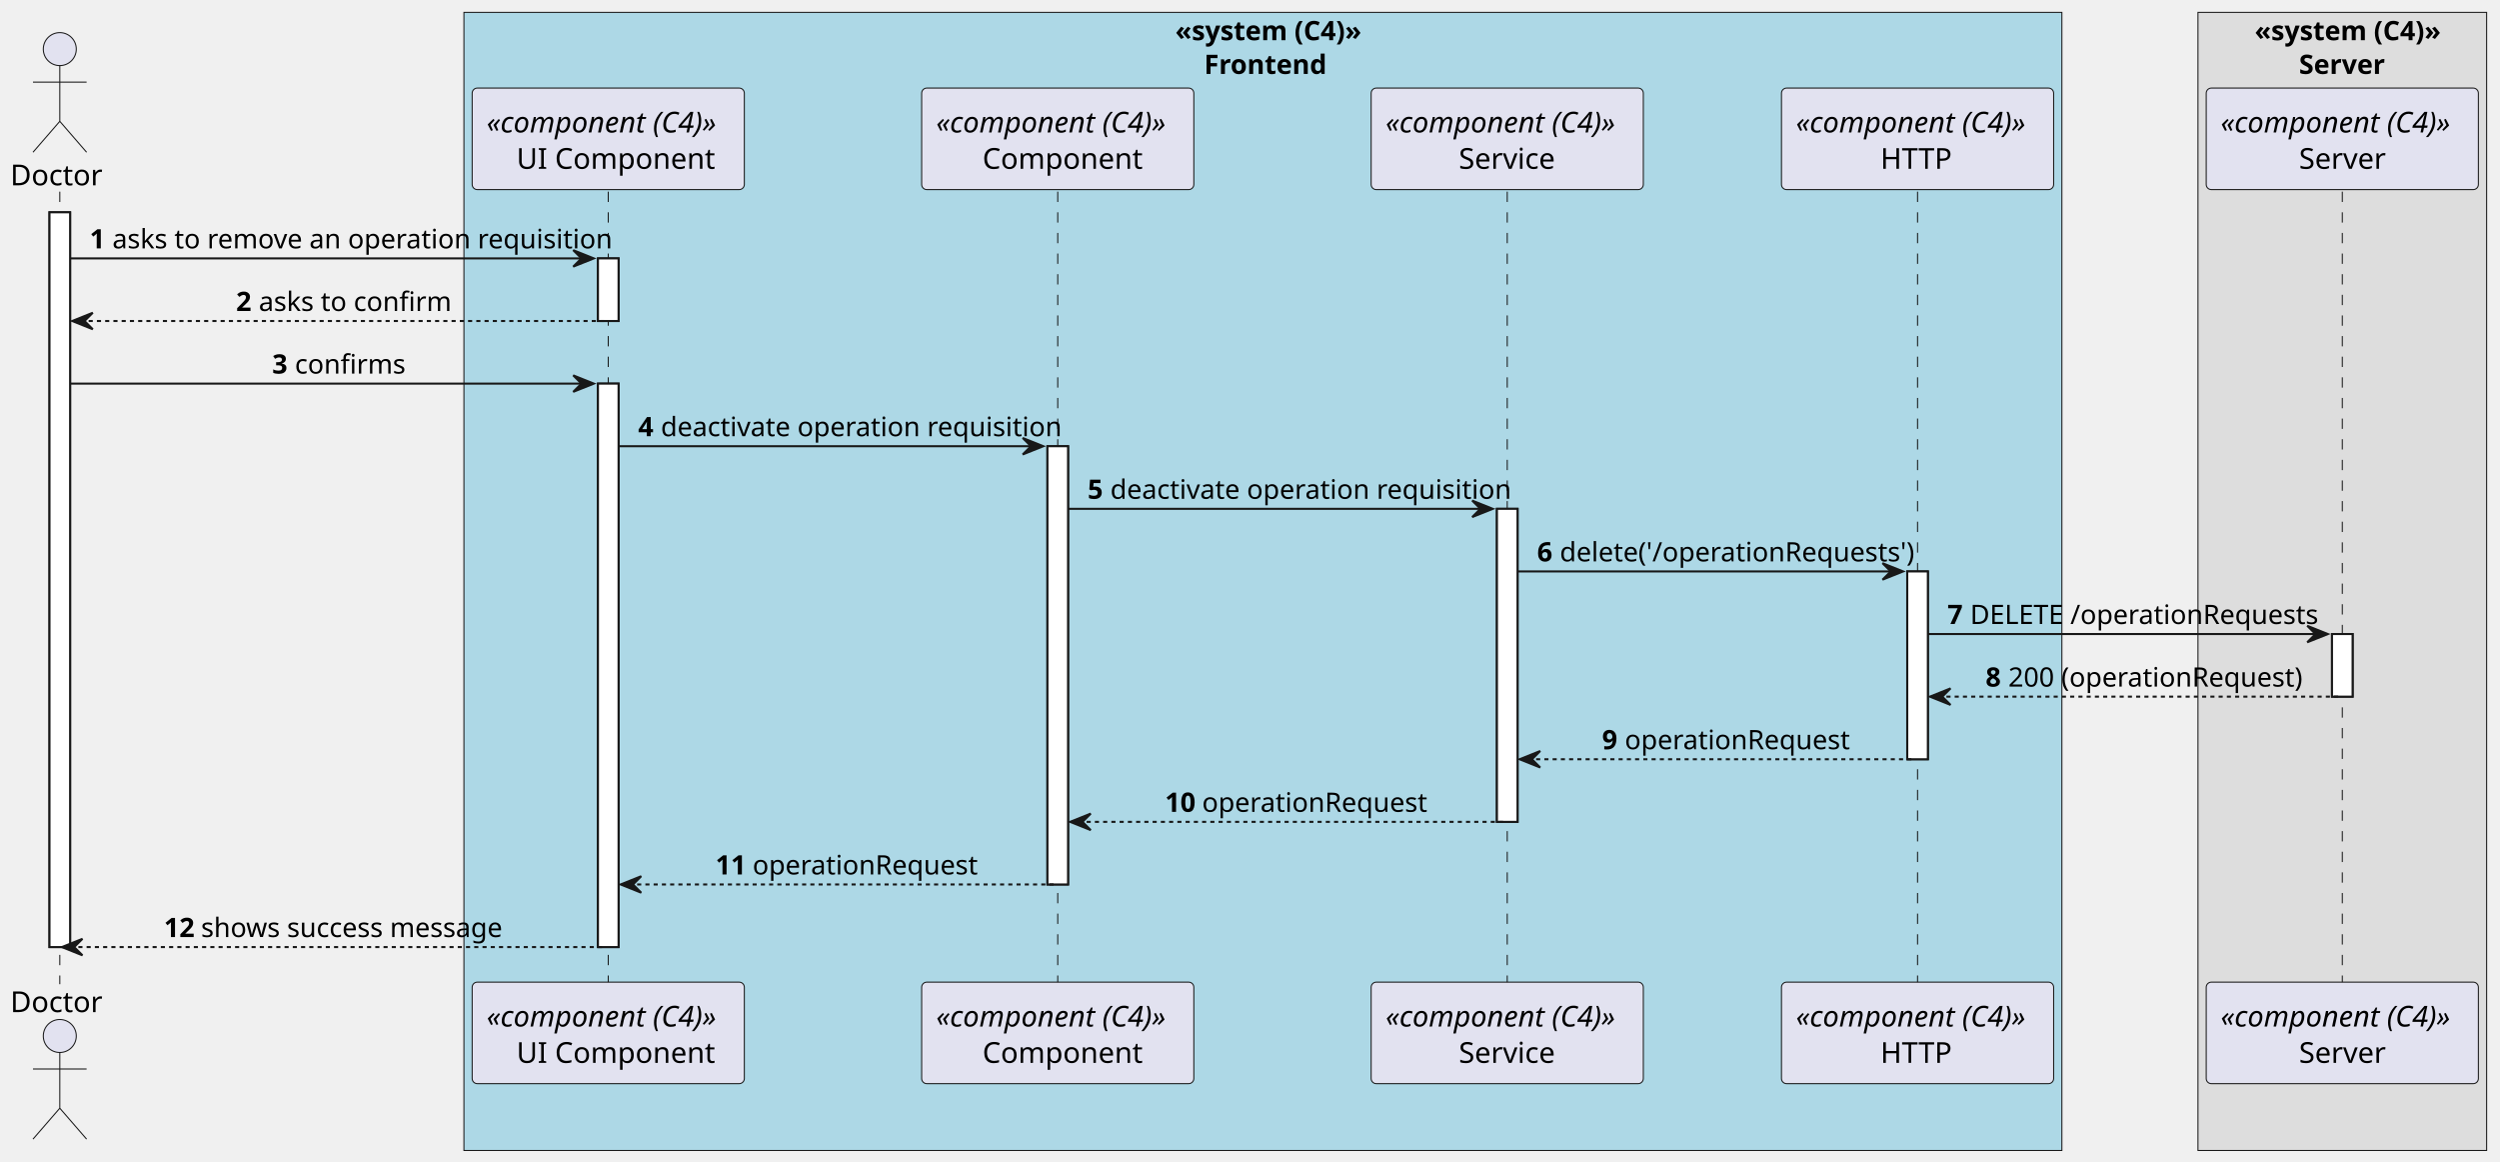
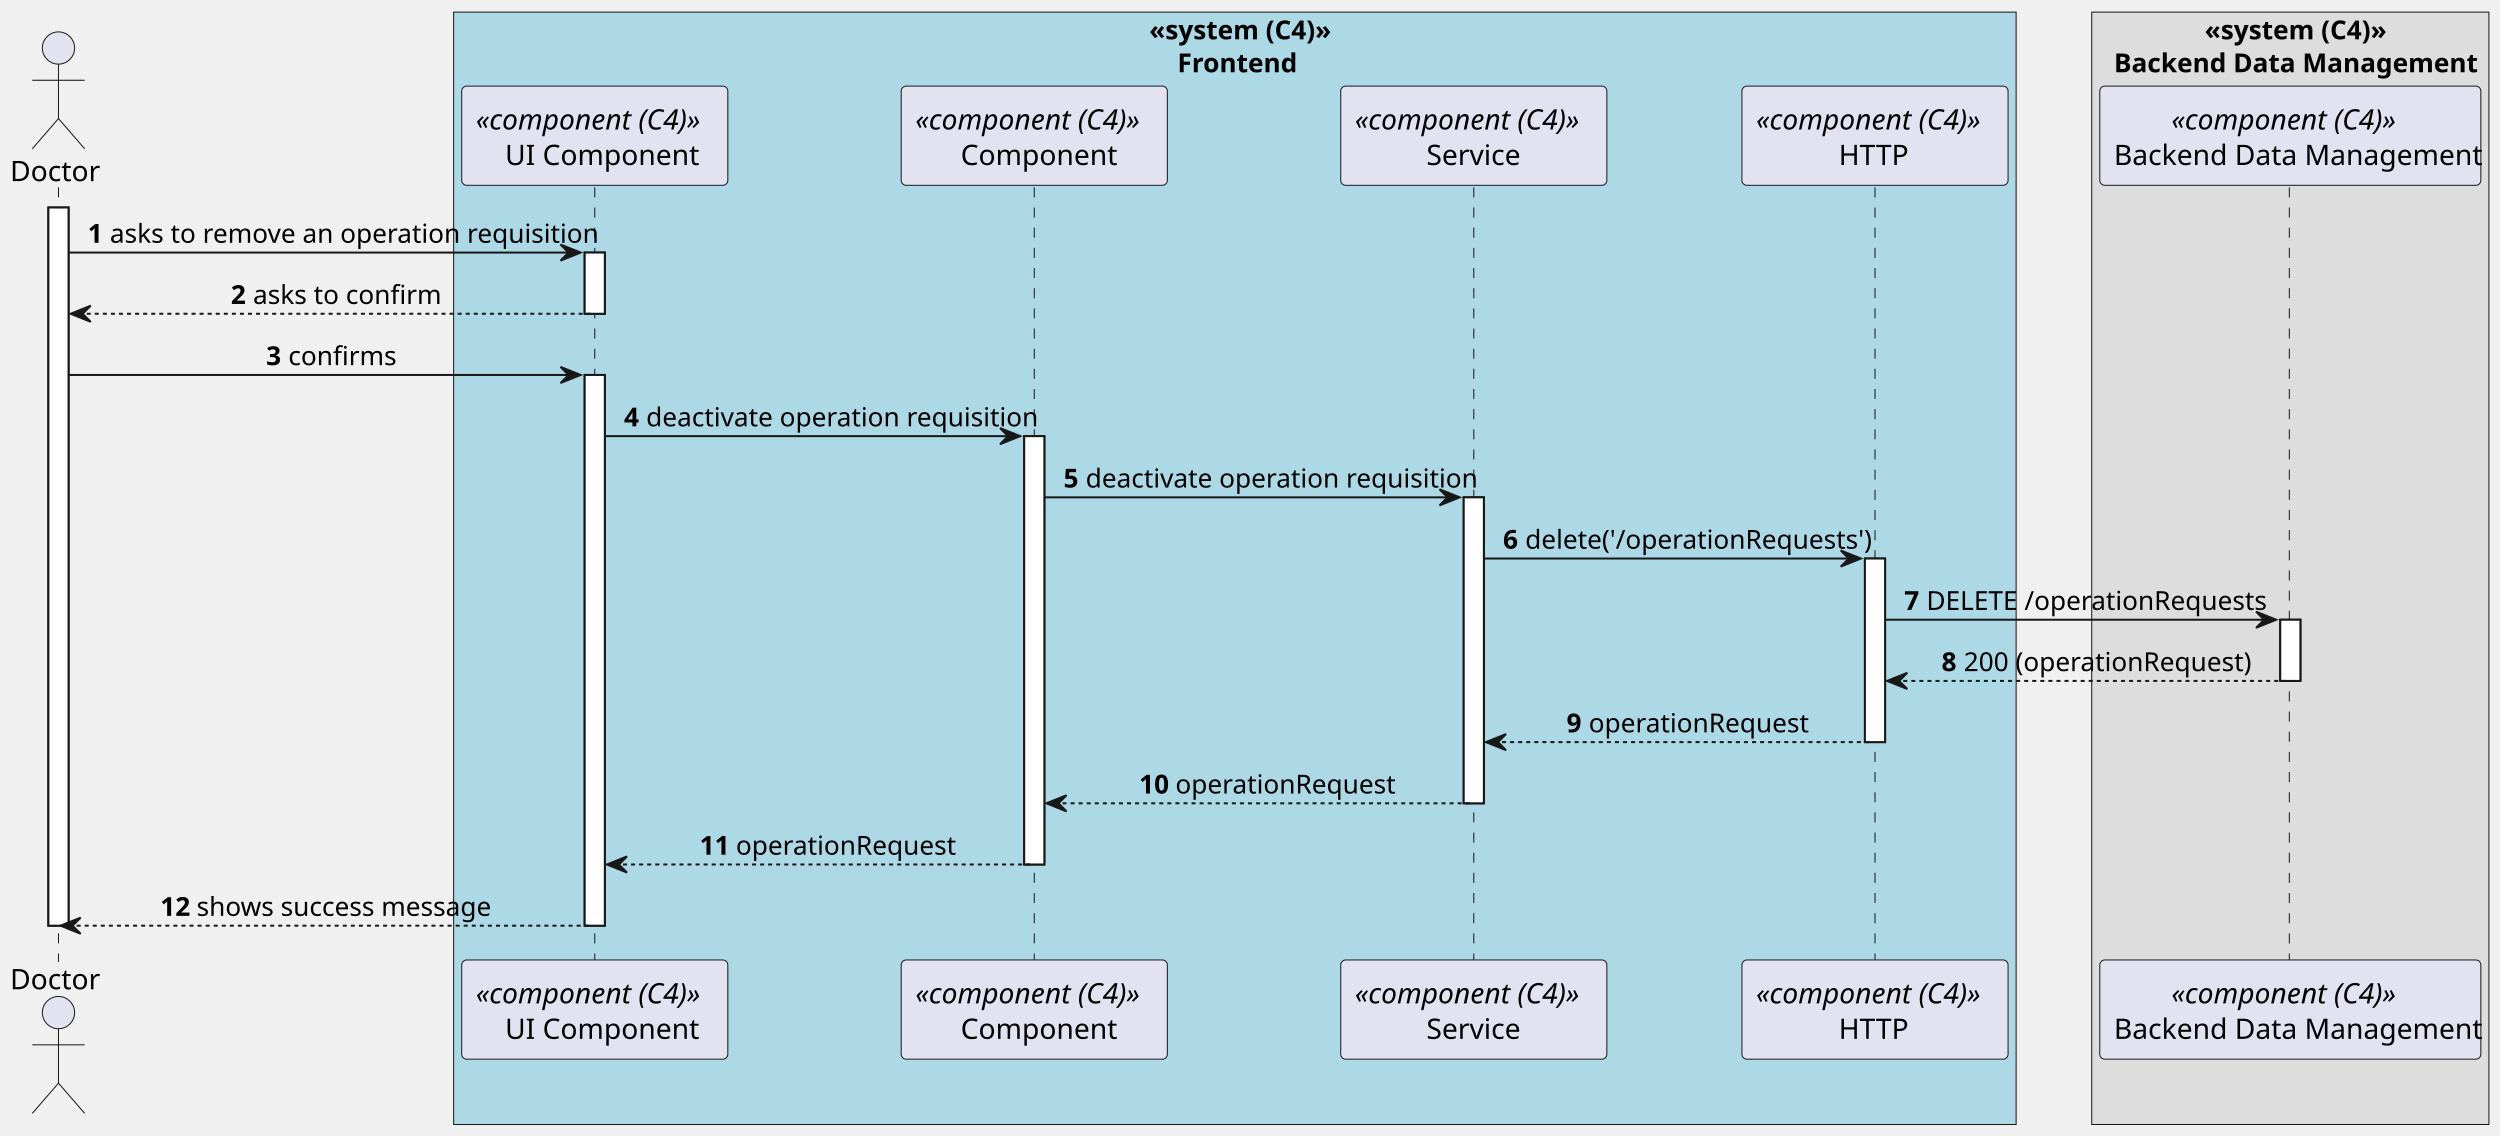
- <svg xmlns="http://www.w3.org/2000/svg" contentStyleType="text/css" height="563px" preserveAspectRatio="none" style="width:1212px;height:563px;background:#FFFFFF;" version="1.1" viewBox="0 0 1212 563" width="1212px" zoomAndPan="magnify">
+ <svg xmlns="http://www.w3.org/2000/svg" contentStyleType="text/css" height="563px" preserveAspectRatio="none" style="width:1240px;height:563px;background:#FFFFFF;" version="1.1" viewBox="0 0 1240 563" width="1240px" zoomAndPan="magnify">
  <defs />
  <g>
    <rect fill="#ADD8E6" height="551.75" style="stroke:#181818;stroke-width:0.5;" width="775" x="225" y="6" />
    <text fill="#000000" font-family="sans-serif" font-size="13" font-weight="bold" lengthAdjust="spacing" textLength="85" x="570" y="19.495">«system (C4)»</text>
    <text fill="#000000" font-family="sans-serif" font-size="13" font-weight="bold" lengthAdjust="spacing" textLength="57" x="584" y="35.847">Frontend</text>
-     <rect fill="#DDDDDD" height="551.75" style="stroke:#181818;stroke-width:0.5;" width="140" x="1066" y="6" />
+     <rect fill="#DDDDDD" height="551.75" style="stroke:#181818;stroke-width:0.5;" width="197" x="1037.5" y="6" />
    <text fill="#000000" font-family="sans-serif" font-size="13" font-weight="bold" lengthAdjust="spacing" textLength="85" x="1093.5" y="19.495">«system (C4)»</text>
-     <text fill="#000000" font-family="sans-serif" font-size="13" font-weight="bold" lengthAdjust="spacing" textLength="42" x="1115" y="35.847">Server</text>
+     <text fill="#000000" font-family="sans-serif" font-size="13" font-weight="bold" lengthAdjust="spacing" textLength="175" x="1048.5" y="35.847">Backend Data Management</text>
    <rect fill="#FFFFFF" height="356.219" style="stroke:#181818;stroke-width:1.0;" width="10" x="24" y="102.922" />
    <rect fill="#FFFFFF" height="30.352" style="stroke:#181818;stroke-width:1.0;" width="10" x="290" y="125.273" />
    <rect fill="#FFFFFF" height="273.164" style="stroke:#181818;stroke-width:1.0;" width="10" x="290" y="185.977" />
    <rect fill="#FFFFFF" height="212.461" style="stroke:#181818;stroke-width:1.0;" width="10" x="508" y="216.328" />
    <rect fill="#FFFFFF" height="151.758" style="stroke:#181818;stroke-width:1.0;" width="10" x="726" y="246.68" />
    <rect fill="#FFFFFF" height="91.055" style="stroke:#181818;stroke-width:1.0;" width="10" x="925" y="277.031" />
    <rect fill="#FFFFFF" height="30.352" style="stroke:#181818;stroke-width:1.0;" width="10" x="1131" y="307.383" />
    <line style="stroke:#181818;stroke-width:0.5;stroke-dasharray:5.0,5.0;" x1="29" x2="29" y1="92.922" y2="477.141" />
    <line style="stroke:#181818;stroke-width:0.5;stroke-dasharray:5.0,5.0;" x1="295" x2="295" y1="92.922" y2="477.141" />
    <line style="stroke:#181818;stroke-width:0.5;stroke-dasharray:5.0,5.0;" x1="513" x2="513" y1="92.922" y2="477.141" />
    <line style="stroke:#181818;stroke-width:0.5;stroke-dasharray:5.0,5.0;" x1="731" x2="731" y1="92.922" y2="477.141" />
    <line style="stroke:#181818;stroke-width:0.5;stroke-dasharray:5.0,5.0;" x1="930" x2="930" y1="92.922" y2="477.141" />
-     <line style="stroke:#181818;stroke-width:0.5;stroke-dasharray:5.0,5.0;" x1="1136" x2="1136" y1="92.922" y2="477.141" />
+     <line style="stroke:#181818;stroke-width:0.5;stroke-dasharray:5.0,5.0;" x1="1135.5" x2="1135.5" y1="92.922" y2="477.141" />
    <text fill="#000000" font-family="sans-serif" font-size="14" lengthAdjust="spacing" textLength="42" x="5" y="89.846">Doctor</text>
    <ellipse cx="29" cy="23.812" fill="#E2E2F0" rx="8" ry="8" style="stroke:#181818;stroke-width:0.5;" />
    <path d="M29,31.812 L29,58.812 M16,39.812 L42,39.812 M29,58.812 L16,73.812 M29,58.812 L42,73.812 " fill="none" style="stroke:#181818;stroke-width:0.5;" />
    <text fill="#000000" font-family="sans-serif" font-size="14" lengthAdjust="spacing" textLength="42" x="5" y="490.674">Doctor</text>
    <ellipse cx="29" cy="502.25" fill="#E2E2F0" rx="8" ry="8" style="stroke:#181818;stroke-width:0.5;" />
    <path d="M29,510.25 L29,537.25 M16,518.25 L42,518.25 M29,537.25 L16,552.25 M29,537.25 L42,552.25 " fill="none" style="stroke:#181818;stroke-width:0.5;" />
    <rect fill="#E2E2F0" height="49.219" rx="2.5" ry="2.5" style="stroke:#181818;stroke-width:0.5;" width="132" x="229" y="42.703" />
    <text fill="#000000" font-family="sans-serif" font-size="14" font-style="italic" lengthAdjust="spacing" textLength="118" x="236" y="64.236">«component (C4)»</text>
    <text fill="#000000" font-family="sans-serif" font-size="14" lengthAdjust="spacing" textLength="89" x="250.5" y="81.846">UI Component</text>
    <rect fill="#E2E2F0" height="49.219" rx="2.5" ry="2.5" style="stroke:#181818;stroke-width:0.5;" width="132" x="229" y="476.141" />
    <text fill="#000000" font-family="sans-serif" font-size="14" font-style="italic" lengthAdjust="spacing" textLength="118" x="236" y="497.674">«component (C4)»</text>
    <text fill="#000000" font-family="sans-serif" font-size="14" lengthAdjust="spacing" textLength="89" x="250.5" y="515.283">UI Component</text>
    <rect fill="#E2E2F0" height="49.219" rx="2.5" ry="2.5" style="stroke:#181818;stroke-width:0.5;" width="132" x="447" y="42.703" />
    <text fill="#000000" font-family="sans-serif" font-size="14" font-style="italic" lengthAdjust="spacing" textLength="118" x="454" y="64.236">«component (C4)»</text>
    <text fill="#000000" font-family="sans-serif" font-size="14" lengthAdjust="spacing" textLength="73" x="476.5" y="81.846">Component</text>
    <rect fill="#E2E2F0" height="49.219" rx="2.5" ry="2.5" style="stroke:#181818;stroke-width:0.5;" width="132" x="447" y="476.141" />
    <text fill="#000000" font-family="sans-serif" font-size="14" font-style="italic" lengthAdjust="spacing" textLength="118" x="454" y="497.674">«component (C4)»</text>
    <text fill="#000000" font-family="sans-serif" font-size="14" lengthAdjust="spacing" textLength="73" x="476.5" y="515.283">Component</text>
    <rect fill="#E2E2F0" height="49.219" rx="2.5" ry="2.5" style="stroke:#181818;stroke-width:0.5;" width="132" x="665" y="42.703" />
    <text fill="#000000" font-family="sans-serif" font-size="14" font-style="italic" lengthAdjust="spacing" textLength="118" x="672" y="64.236">«component (C4)»</text>
    <text fill="#000000" font-family="sans-serif" font-size="14" lengthAdjust="spacing" textLength="47" x="707.5" y="81.846">Service</text>
    <rect fill="#E2E2F0" height="49.219" rx="2.5" ry="2.5" style="stroke:#181818;stroke-width:0.5;" width="132" x="665" y="476.141" />
    <text fill="#000000" font-family="sans-serif" font-size="14" font-style="italic" lengthAdjust="spacing" textLength="118" x="672" y="497.674">«component (C4)»</text>
    <text fill="#000000" font-family="sans-serif" font-size="14" lengthAdjust="spacing" textLength="47" x="707.5" y="515.283">Service</text>
    <rect fill="#E2E2F0" height="49.219" rx="2.5" ry="2.5" style="stroke:#181818;stroke-width:0.5;" width="132" x="864" y="42.703" />
    <text fill="#000000" font-family="sans-serif" font-size="14" font-style="italic" lengthAdjust="spacing" textLength="118" x="871" y="64.236">«component (C4)»</text>
    <text fill="#000000" font-family="sans-serif" font-size="14" lengthAdjust="spacing" textLength="36" x="912" y="81.846">HTTP</text>
    <rect fill="#E2E2F0" height="49.219" rx="2.5" ry="2.5" style="stroke:#181818;stroke-width:0.5;" width="132" x="864" y="476.141" />
    <text fill="#000000" font-family="sans-serif" font-size="14" font-style="italic" lengthAdjust="spacing" textLength="118" x="871" y="497.674">«component (C4)»</text>
    <text fill="#000000" font-family="sans-serif" font-size="14" lengthAdjust="spacing" textLength="36" x="912" y="515.283">HTTP</text>
-     <rect fill="#E2E2F0" height="49.219" rx="2.5" ry="2.5" style="stroke:#181818;stroke-width:0.5;" width="132" x="1070" y="42.703" />
+     <rect fill="#E2E2F0" height="49.219" rx="2.5" ry="2.5" style="stroke:#181818;stroke-width:0.5;" width="189" x="1041.5" y="42.703" />
    <text fill="#000000" font-family="sans-serif" font-size="14" font-style="italic" lengthAdjust="spacing" textLength="118" x="1077" y="64.236">«component (C4)»</text>
-     <text fill="#000000" font-family="sans-serif" font-size="14" lengthAdjust="spacing" textLength="42" x="1115" y="81.846">Server</text>
-     <rect fill="#E2E2F0" height="49.219" rx="2.5" ry="2.5" style="stroke:#181818;stroke-width:0.5;" width="132" x="1070" y="476.141" />
+     <text fill="#000000" font-family="sans-serif" font-size="14" lengthAdjust="spacing" textLength="175" x="1048.5" y="81.846">Backend Data Management</text>
+     <rect fill="#E2E2F0" height="49.219" rx="2.5" ry="2.5" style="stroke:#181818;stroke-width:0.5;" width="189" x="1041.5" y="476.141" />
    <text fill="#000000" font-family="sans-serif" font-size="14" font-style="italic" lengthAdjust="spacing" textLength="118" x="1077" y="497.674">«component (C4)»</text>
-     <text fill="#000000" font-family="sans-serif" font-size="14" lengthAdjust="spacing" textLength="42" x="1115" y="515.283">Server</text>
+     <text fill="#000000" font-family="sans-serif" font-size="14" lengthAdjust="spacing" textLength="175" x="1048.5" y="515.283">Backend Data Management</text>
    <rect fill="#FFFFFF" height="356.219" style="stroke:#181818;stroke-width:1.0;" width="10" x="24" y="102.922" />
    <rect fill="#FFFFFF" height="30.352" style="stroke:#181818;stroke-width:1.0;" width="10" x="290" y="125.273" />
    <rect fill="#FFFFFF" height="273.164" style="stroke:#181818;stroke-width:1.0;" width="10" x="290" y="185.977" />
    <rect fill="#FFFFFF" height="212.461" style="stroke:#181818;stroke-width:1.0;" width="10" x="508" y="216.328" />
    <rect fill="#FFFFFF" height="151.758" style="stroke:#181818;stroke-width:1.0;" width="10" x="726" y="246.68" />
    <rect fill="#FFFFFF" height="91.055" style="stroke:#181818;stroke-width:1.0;" width="10" x="925" y="277.031" />
    <rect fill="#FFFFFF" height="30.352" style="stroke:#181818;stroke-width:1.0;" width="10" x="1131" y="307.383" />
    <polygon fill="#181818" points="278,121.273,288,125.273,278,129.273,282,125.273" style="stroke:#181818;stroke-width:1.0;" />
    <line style="stroke:#181818;stroke-width:1.0;" x1="34" x2="284" y1="125.273" y2="125.273" />
    <text fill="#000000" font-family="sans-serif" font-size="13" font-weight="bold" lengthAdjust="spacing" textLength="7" x="43.5" y="120.417">1</text>
    <text fill="#000000" font-family="sans-serif" font-size="13" lengthAdjust="spacing" textLength="226" x="54.5" y="120.417">asks to remove an operation requisition</text>
    <polygon fill="#181818" points="45,151.625,35,155.625,45,159.625,41,155.625" style="stroke:#181818;stroke-width:1.0;" />
    <line style="stroke:#181818;stroke-width:1.0;stroke-dasharray:2.0,2.0;" x1="39" x2="294" y1="155.625" y2="155.625" />
    <text fill="#000000" font-family="sans-serif" font-size="13" font-weight="bold" lengthAdjust="spacing" textLength="7" x="114.5" y="150.769">2</text>
    <text fill="#000000" font-family="sans-serif" font-size="13" lengthAdjust="spacing" textLength="89" x="125.5" y="150.769">asks to confirm</text>
    <polygon fill="#181818" points="278,181.977,288,185.977,278,189.977,282,185.977" style="stroke:#181818;stroke-width:1.0;" />
    <line style="stroke:#181818;stroke-width:1.0;" x1="34" x2="284" y1="185.977" y2="185.977" />
    <text fill="#000000" font-family="sans-serif" font-size="13" font-weight="bold" lengthAdjust="spacing" textLength="7" x="132" y="181.12">3</text>
    <text fill="#000000" font-family="sans-serif" font-size="13" lengthAdjust="spacing" textLength="49" x="143" y="181.12">confirms</text>
    <polygon fill="#181818" points="496,212.328,506,216.328,496,220.328,500,216.328" style="stroke:#181818;stroke-width:1.0;" />
    <line style="stroke:#181818;stroke-width:1.0;" x1="300" x2="502" y1="216.328" y2="216.328" />
    <text fill="#000000" font-family="sans-serif" font-size="13" font-weight="bold" lengthAdjust="spacing" textLength="7" x="309.5" y="211.472">4</text>
    <text fill="#000000" font-family="sans-serif" font-size="13" lengthAdjust="spacing" textLength="178" x="320.5" y="211.472">deactivate operation requisition</text>
    <polygon fill="#181818" points="714,242.68,724,246.68,714,250.68,718,246.68" style="stroke:#181818;stroke-width:1.0;" />
    <line style="stroke:#181818;stroke-width:1.0;" x1="518" x2="720" y1="246.68" y2="246.68" />
    <text fill="#000000" font-family="sans-serif" font-size="13" font-weight="bold" lengthAdjust="spacing" textLength="7" x="527.5" y="241.823">5</text>
    <text fill="#000000" font-family="sans-serif" font-size="13" lengthAdjust="spacing" textLength="178" x="538.5" y="241.823">deactivate operation requisition</text>
    <polygon fill="#181818" points="913,273.031,923,277.031,913,281.031,917,277.031" style="stroke:#181818;stroke-width:1.0;" />
    <line style="stroke:#181818;stroke-width:1.0;" x1="736" x2="919" y1="277.031" y2="277.031" />
    <text fill="#000000" font-family="sans-serif" font-size="13" font-weight="bold" lengthAdjust="spacing" textLength="7" x="745.5" y="272.175">6</text>
    <text fill="#000000" font-family="sans-serif" font-size="13" lengthAdjust="spacing" textLength="159" x="756.5" y="272.175">delete('/operationRequests')</text>
    <polygon fill="#181818" points="1119,303.383,1129,307.383,1119,311.383,1123,307.383" style="stroke:#181818;stroke-width:1.0;" />
    <line style="stroke:#181818;stroke-width:1.0;" x1="935" x2="1125" y1="307.383" y2="307.383" />
    <text fill="#000000" font-family="sans-serif" font-size="13" font-weight="bold" lengthAdjust="spacing" textLength="7" x="944.5" y="302.526">7</text>
    <text fill="#000000" font-family="sans-serif" font-size="13" lengthAdjust="spacing" textLength="166" x="955.5" y="302.526">DELETE /operationRequests</text>
    <polygon fill="#181818" points="946,333.734,936,337.734,946,341.734,942,337.734" style="stroke:#181818;stroke-width:1.0;" />
    <line style="stroke:#181818;stroke-width:1.0;stroke-dasharray:2.0,2.0;" x1="940" x2="1135" y1="337.734" y2="337.734" />
    <text fill="#000000" font-family="sans-serif" font-size="13" font-weight="bold" lengthAdjust="spacing" textLength="7" x="963" y="332.878">8</text>
    <text fill="#000000" font-family="sans-serif" font-size="13" lengthAdjust="spacing" textLength="134" x="974" y="332.878">200 (operationRequest)</text>
    <polygon fill="#181818" points="747,364.086,737,368.086,747,372.086,743,368.086" style="stroke:#181818;stroke-width:1.0;" />
    <line style="stroke:#181818;stroke-width:1.0;stroke-dasharray:2.0,2.0;" x1="741" x2="929" y1="368.086" y2="368.086" />
    <text fill="#000000" font-family="sans-serif" font-size="13" font-weight="bold" lengthAdjust="spacing" textLength="7" x="777" y="363.229">9</text>
    <text fill="#000000" font-family="sans-serif" font-size="13" lengthAdjust="spacing" textLength="101" x="788" y="363.229">operationRequest</text>
    <polygon fill="#181818" points="529,394.438,519,398.438,529,402.438,525,398.438" style="stroke:#181818;stroke-width:1.0;" />
    <line style="stroke:#181818;stroke-width:1.0;stroke-dasharray:2.0,2.0;" x1="523" x2="730" y1="398.438" y2="398.438" />
    <text fill="#000000" font-family="sans-serif" font-size="13" font-weight="bold" lengthAdjust="spacing" textLength="14" x="565" y="393.581">10</text>
    <text fill="#000000" font-family="sans-serif" font-size="13" lengthAdjust="spacing" textLength="101" x="583" y="393.581">operationRequest</text>
    <polygon fill="#181818" points="311,424.789,301,428.789,311,432.789,307,428.789" style="stroke:#181818;stroke-width:1.0;" />
    <line style="stroke:#181818;stroke-width:1.0;stroke-dasharray:2.0,2.0;" x1="305" x2="512" y1="428.789" y2="428.789" />
    <text fill="#000000" font-family="sans-serif" font-size="13" font-weight="bold" lengthAdjust="spacing" textLength="14" x="347" y="423.933">11</text>
    <text fill="#000000" font-family="sans-serif" font-size="13" lengthAdjust="spacing" textLength="101" x="365" y="423.933">operationRequest</text>
    <polygon fill="#181818" points="40,455.141,30,459.141,40,463.141,36,459.141" style="stroke:#181818;stroke-width:1.0;" />
    <line style="stroke:#181818;stroke-width:1.0;stroke-dasharray:2.0,2.0;" x1="34" x2="294" y1="459.141" y2="459.141" />
    <text fill="#000000" font-family="sans-serif" font-size="13" font-weight="bold" lengthAdjust="spacing" textLength="14" x="79.5" y="454.284">12</text>
    <text fill="#000000" font-family="sans-serif" font-size="13" lengthAdjust="spacing" textLength="147" x="97.5" y="454.284">shows success message</text>
  </g>
</svg>
